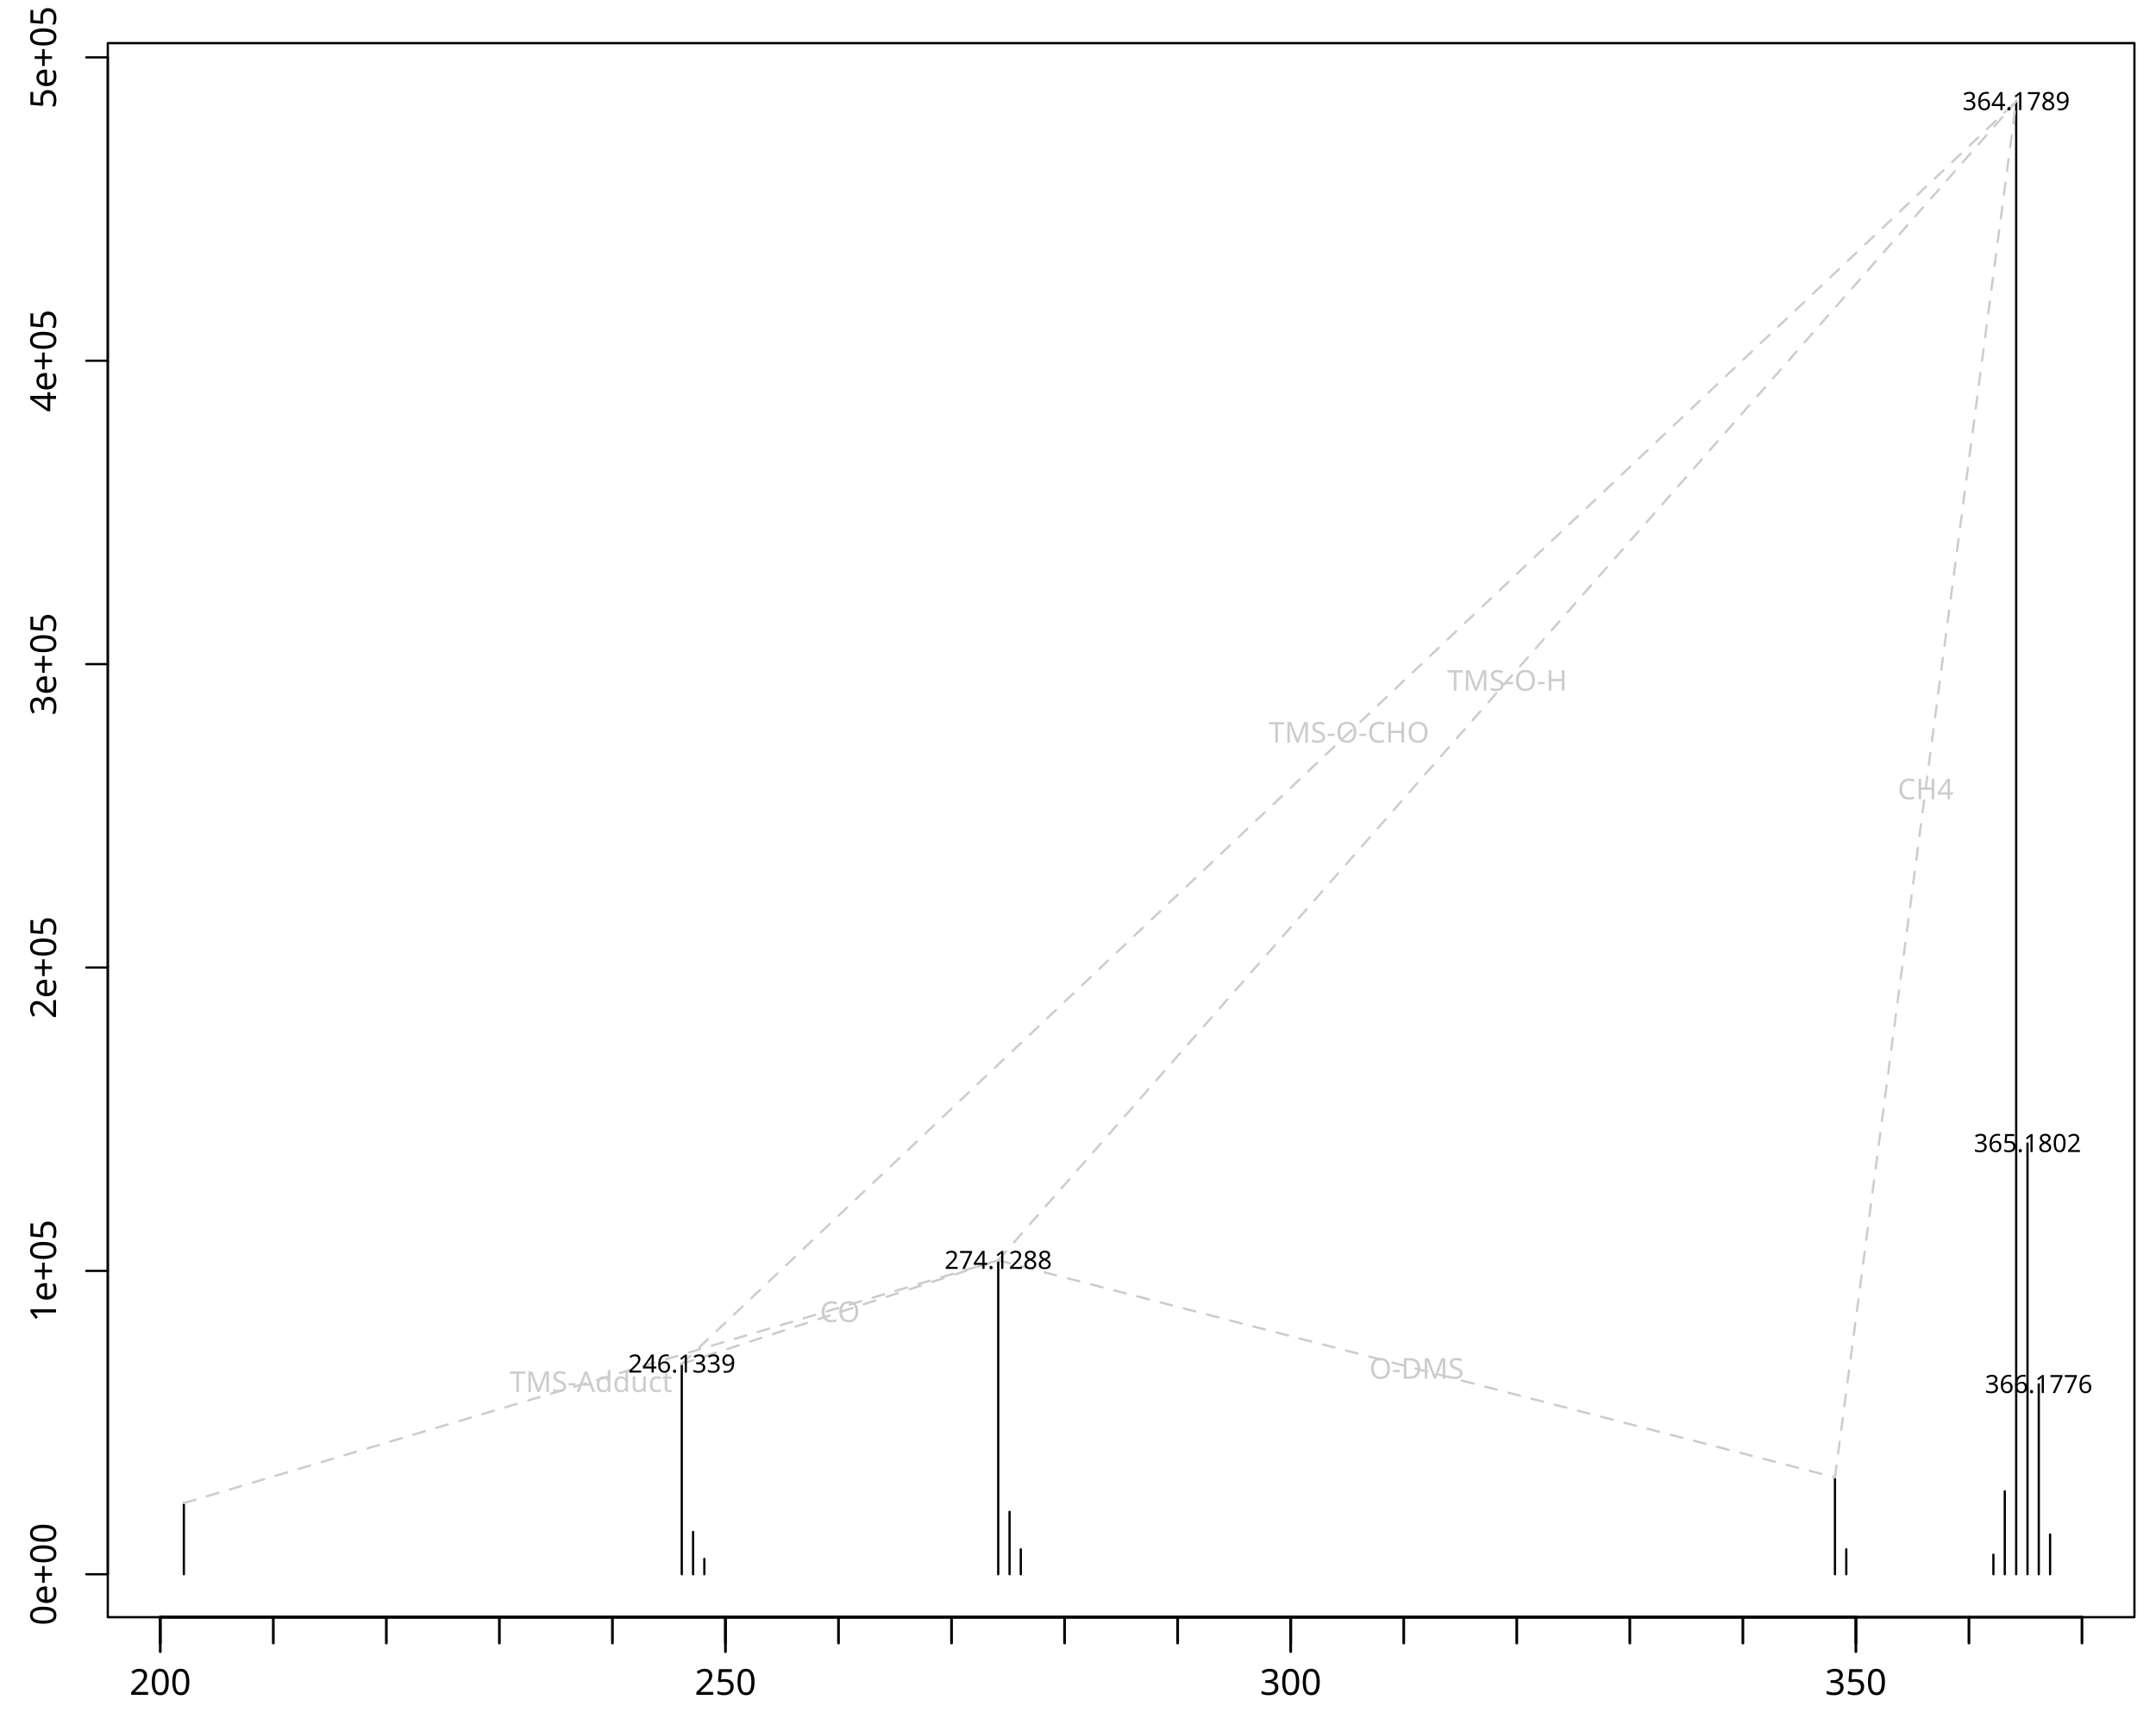
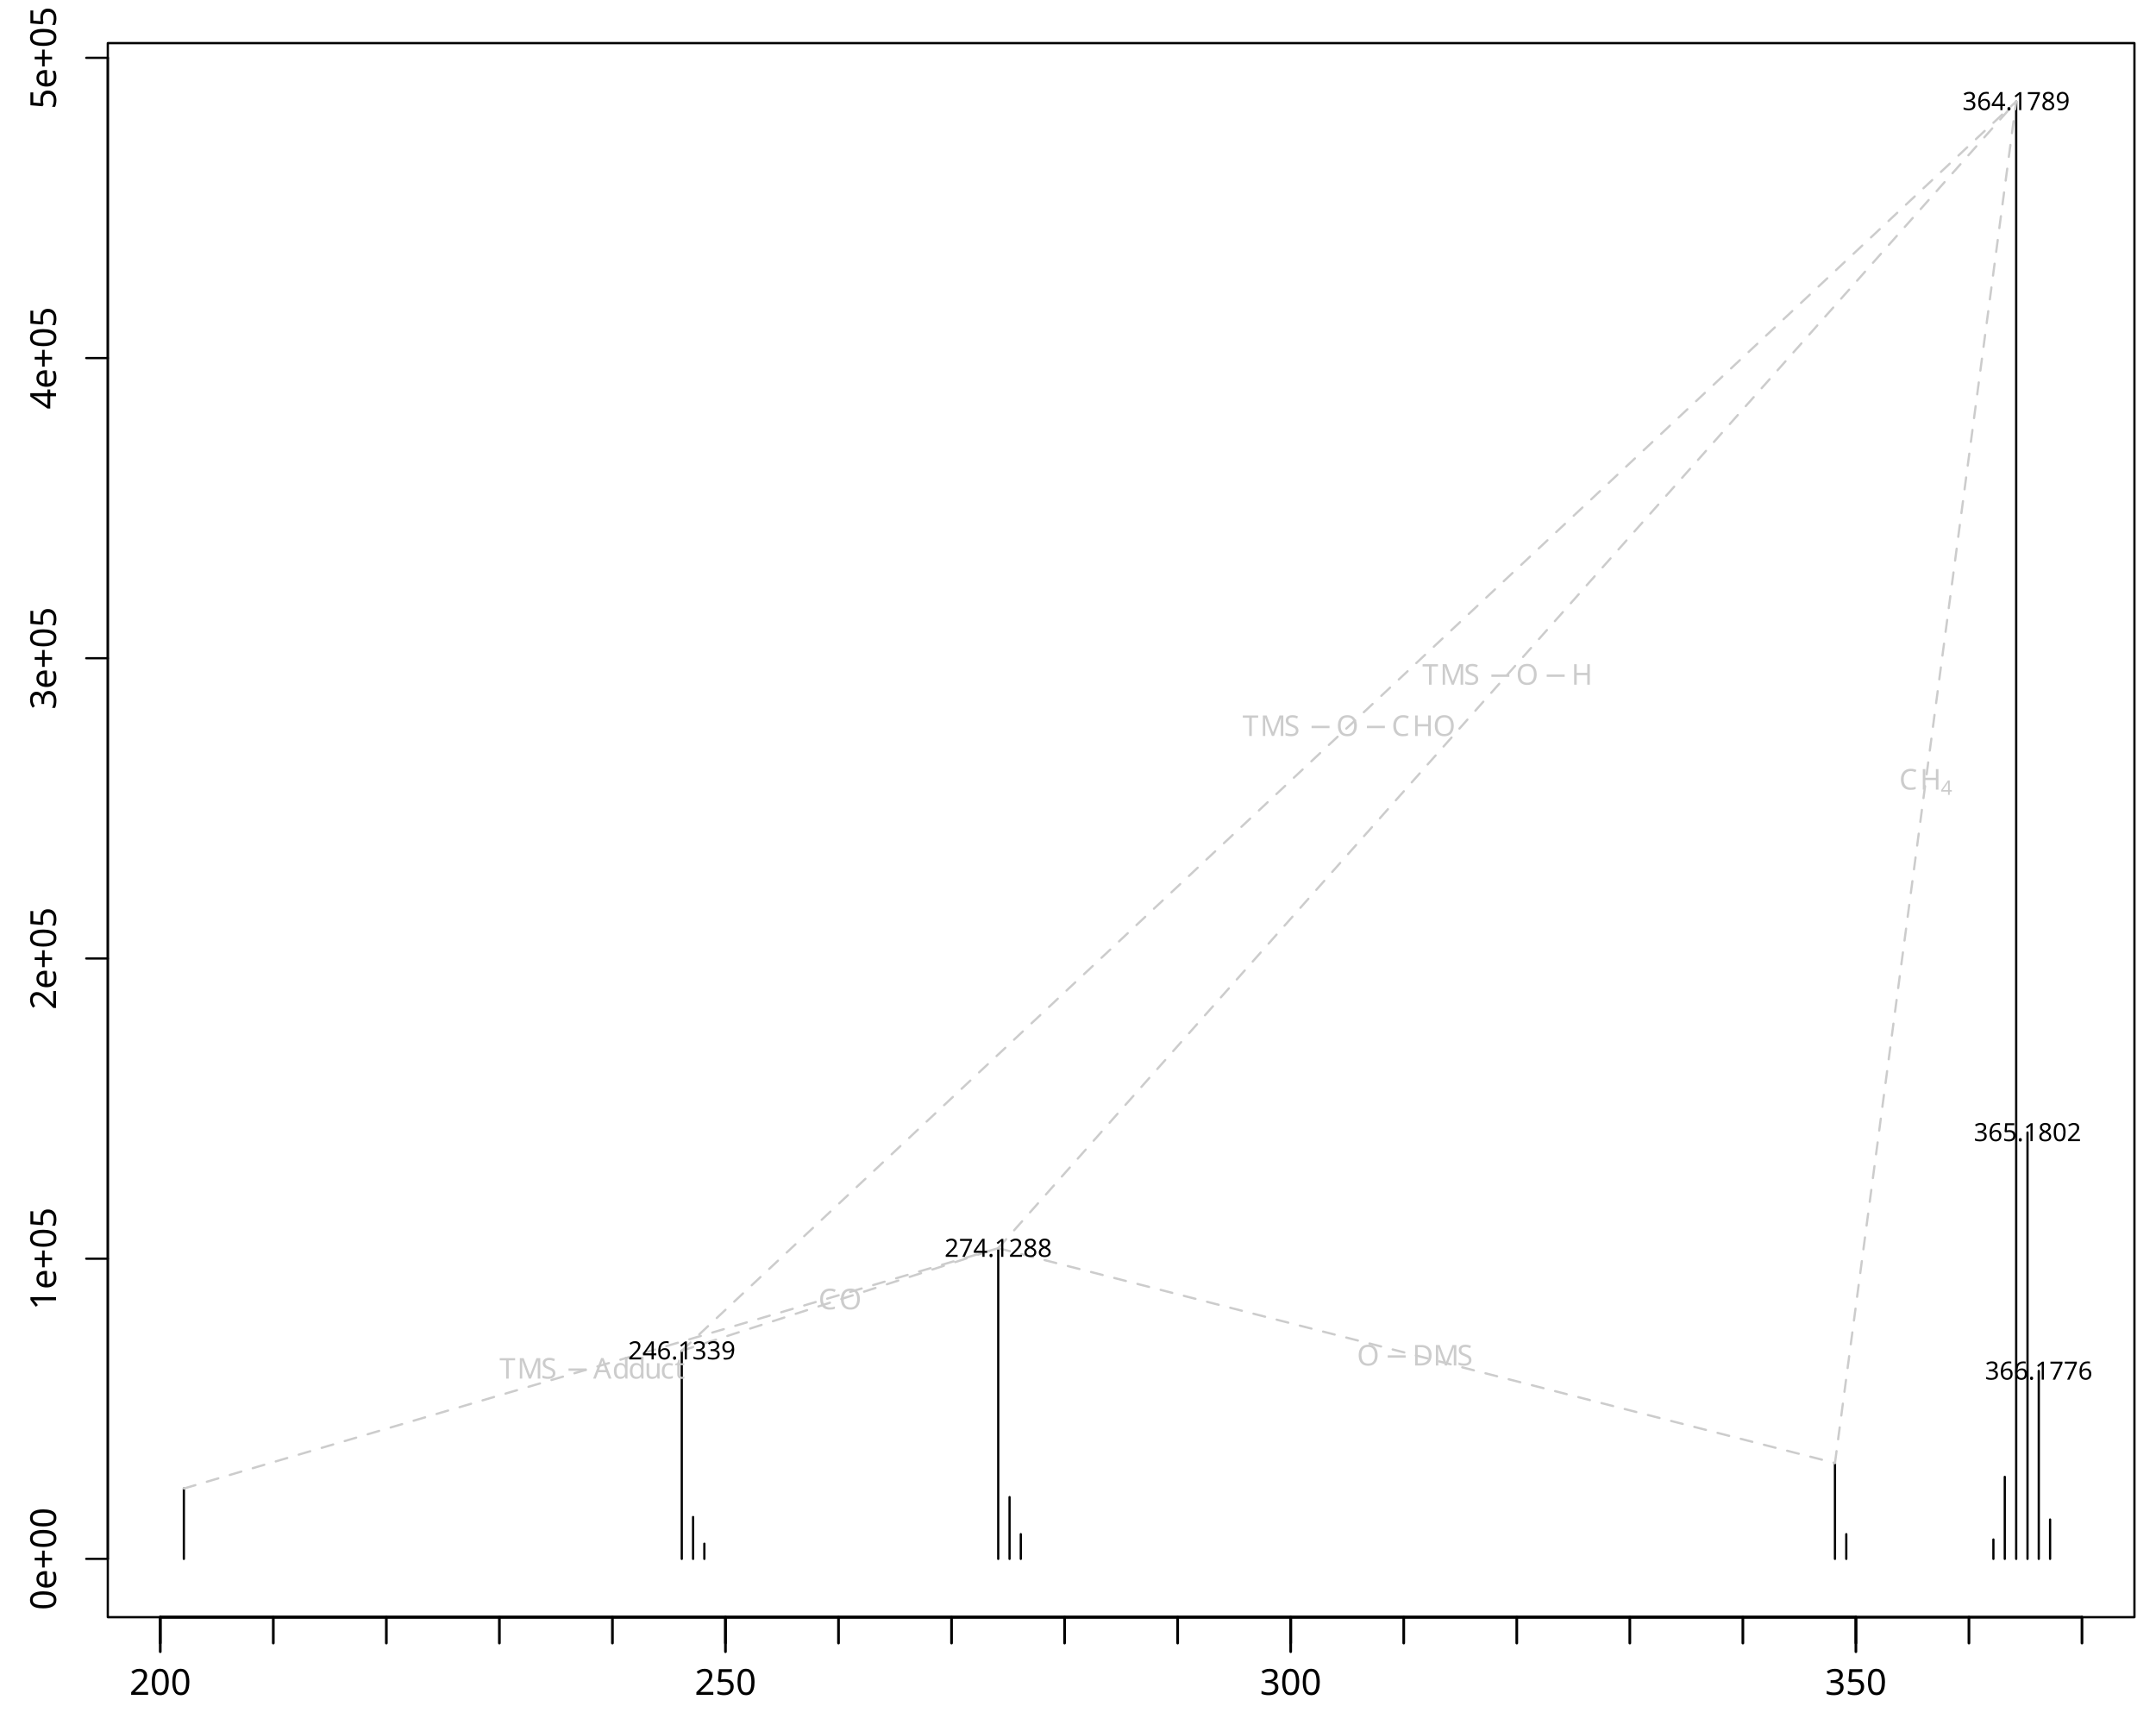
<svg xmlns="http://www.w3.org/2000/svg" class="svglite" data-engine-version="2.0" width="720.00pt" height="576.00pt" viewBox="0 0 720.00 576.00">
  <defs>
    <style type="text/css">
    .svglite line, .svglite polyline, .svglite polygon, .svglite path, .svglite rect, .svglite circle {
      fill: none;
      stroke: #000000;
      stroke-linecap: round;
      stroke-linejoin: round;
      stroke-miterlimit: 10.00;
    }
  </style>
  </defs>
  <rect width="100%" height="100%" style="stroke: none; fill: #FFFFFF;" />
  <defs>
    <clipPath id="cpMC4wMHw3MjAuMDB8MC4wMHw1NzYuMDA=">
      <rect x="0.00" y="0.00" width="720.00" height="576.00" />
    </clipPath>
  </defs>
  <g clip-path="url(#cpMC4wMHw3MjAuMDB8MC4wMHw1NzYuMDA=)">
</g>
  <defs>
    <clipPath id="cpMzYuMDB8NzEyLjgwfDE0LjQwfDU0MC4wMA==">
      <rect x="36.00" y="14.40" width="676.80" height="525.60" />
    </clipPath>
  </defs>
  <g clip-path="url(#cpMzYuMDB8NzEyLjgwfDE0LjQwfDU0MC4wMA==)">
-     <line x1="61.40" y1="525.66" x2="61.40" y2="501.92" style="stroke-width: 0.75;" />
-     <line x1="227.68" y1="525.66" x2="227.68" y2="455.43" style="stroke-width: 0.75;" />
-     <line x1="231.46" y1="525.66" x2="231.46" y2="511.53" style="stroke-width: 0.75;" />
-     <line x1="235.22" y1="525.66" x2="235.22" y2="520.53" style="stroke-width: 0.75;" />
-     <line x1="333.36" y1="525.66" x2="333.36" y2="420.82" style="stroke-width: 0.75;" />
-     <line x1="337.14" y1="525.66" x2="337.14" y2="504.81" style="stroke-width: 0.75;" />
-     <line x1="340.90" y1="525.66" x2="340.90" y2="517.33" style="stroke-width: 0.75;" />
-     <line x1="612.79" y1="525.66" x2="612.79" y2="493.31" style="stroke-width: 0.75;" />
-     <line x1="616.57" y1="525.66" x2="616.57" y2="517.33" style="stroke-width: 0.75;" />
-     <line x1="665.70" y1="525.66" x2="665.70" y2="519.12" style="stroke-width: 0.75;" />
-     <line x1="669.50" y1="525.66" x2="669.50" y2="497.98" style="stroke-width: 0.75;" />
-     <line x1="673.31" y1="525.66" x2="673.31" y2="33.87" style="stroke-width: 0.75;" />
-     <line x1="677.09" y1="525.66" x2="677.09" y2="381.79" style="stroke-width: 0.75;" />
-     <line x1="680.85" y1="525.66" x2="680.85" y2="462.25" style="stroke-width: 0.75;" />
-     <line x1="684.63" y1="525.66" x2="684.63" y2="512.38" style="stroke-width: 0.75;" />
+     <line x1="61.40" y1="520.53" x2="61.40" y2="497.04" style="stroke-width: 0.75;" />
+     <line x1="227.68" y1="520.53" x2="227.68" y2="451.03" style="stroke-width: 0.75;" />
+     <line x1="231.46" y1="520.53" x2="231.46" y2="506.55" style="stroke-width: 0.75;" />
+     <line x1="235.22" y1="520.53" x2="235.22" y2="515.46" style="stroke-width: 0.75;" />
+     <line x1="333.36" y1="520.53" x2="333.36" y2="416.78" style="stroke-width: 0.75;" />
+     <line x1="337.14" y1="520.53" x2="337.14" y2="499.90" style="stroke-width: 0.75;" />
+     <line x1="340.90" y1="520.53" x2="340.90" y2="512.28" style="stroke-width: 0.75;" />
+     <line x1="612.79" y1="520.53" x2="612.79" y2="488.52" style="stroke-width: 0.75;" />
+     <line x1="616.57" y1="520.53" x2="616.57" y2="512.28" style="stroke-width: 0.75;" />
+     <line x1="665.70" y1="520.53" x2="665.70" y2="514.06" style="stroke-width: 0.75;" />
+     <line x1="669.50" y1="520.53" x2="669.50" y2="493.14" style="stroke-width: 0.75;" />
+     <line x1="673.31" y1="520.53" x2="673.31" y2="33.87" style="stroke-width: 0.75;" />
+     <line x1="677.09" y1="520.53" x2="677.09" y2="378.16" style="stroke-width: 0.75;" />
+     <line x1="680.85" y1="520.53" x2="680.85" y2="457.78" style="stroke-width: 0.75;" />
+     <line x1="684.63" y1="520.53" x2="684.63" y2="507.39" style="stroke-width: 0.75;" />
  </g>
  <g clip-path="url(#cpMC4wMHw3MjAuMDB8MC4wMHw1NzYuMDA=)">
-     <line x1="36.00" y1="525.66" x2="36.00" y2="19.16" style="stroke-width: 0.75;" />
-     <line x1="36.00" y1="525.66" x2="28.80" y2="525.66" style="stroke-width: 0.75;" />
-     <line x1="36.00" y1="424.36" x2="28.80" y2="424.36" style="stroke-width: 0.75;" />
-     <line x1="36.00" y1="323.06" x2="28.80" y2="323.06" style="stroke-width: 0.75;" />
-     <line x1="36.00" y1="221.76" x2="28.80" y2="221.76" style="stroke-width: 0.75;" />
-     <line x1="36.00" y1="120.46" x2="28.80" y2="120.46" style="stroke-width: 0.75;" />
-     <line x1="36.00" y1="19.16" x2="28.80" y2="19.16" style="stroke-width: 0.75;" />
-     <text transform="translate(18.72,525.66) rotate(-90)" text-anchor="middle" style="font-size: 12.00px; font-family: sans;" textLength="33.71px" lengthAdjust="spacingAndGlyphs">0e+00</text>
-     <text transform="translate(18.72,424.36) rotate(-90)" text-anchor="middle" style="font-size: 12.00px; font-family: sans;" textLength="33.71px" lengthAdjust="spacingAndGlyphs">1e+05</text>
-     <text transform="translate(18.72,323.06) rotate(-90)" text-anchor="middle" style="font-size: 12.00px; font-family: sans;" textLength="33.71px" lengthAdjust="spacingAndGlyphs">2e+05</text>
-     <text transform="translate(18.72,221.76) rotate(-90)" text-anchor="middle" style="font-size: 12.00px; font-family: sans;" textLength="33.71px" lengthAdjust="spacingAndGlyphs">3e+05</text>
-     <text transform="translate(18.72,120.46) rotate(-90)" text-anchor="middle" style="font-size: 12.00px; font-family: sans;" textLength="33.71px" lengthAdjust="spacingAndGlyphs">4e+05</text>
-     <text transform="translate(18.72,19.16) rotate(-90)" text-anchor="middle" style="font-size: 12.00px; font-family: sans;" textLength="33.71px" lengthAdjust="spacingAndGlyphs">5e+05</text>
+     <line x1="36.00" y1="520.53" x2="36.00" y2="19.31" style="stroke-width: 0.75;" />
+     <line x1="36.00" y1="520.53" x2="28.80" y2="520.53" style="stroke-width: 0.75;" />
+     <line x1="36.00" y1="420.29" x2="28.80" y2="420.29" style="stroke-width: 0.75;" />
+     <line x1="36.00" y1="320.05" x2="28.80" y2="320.05" style="stroke-width: 0.75;" />
+     <line x1="36.00" y1="219.80" x2="28.80" y2="219.80" style="stroke-width: 0.75;" />
+     <line x1="36.00" y1="119.56" x2="28.80" y2="119.56" style="stroke-width: 0.75;" />
+     <line x1="36.00" y1="19.31" x2="28.80" y2="19.31" style="stroke-width: 0.75;" />
+     <text transform="translate(18.72,520.53) rotate(-90)" text-anchor="middle" style="font-size: 12.00px; font-family: sans;" textLength="33.71px" lengthAdjust="spacingAndGlyphs">0e+00</text>
+     <text transform="translate(18.72,420.29) rotate(-90)" text-anchor="middle" style="font-size: 12.00px; font-family: sans;" textLength="33.71px" lengthAdjust="spacingAndGlyphs">1e+05</text>
+     <text transform="translate(18.72,320.05) rotate(-90)" text-anchor="middle" style="font-size: 12.00px; font-family: sans;" textLength="33.71px" lengthAdjust="spacingAndGlyphs">2e+05</text>
+     <text transform="translate(18.72,219.80) rotate(-90)" text-anchor="middle" style="font-size: 12.00px; font-family: sans;" textLength="33.71px" lengthAdjust="spacingAndGlyphs">3e+05</text>
+     <text transform="translate(18.72,119.56) rotate(-90)" text-anchor="middle" style="font-size: 12.00px; font-family: sans;" textLength="33.71px" lengthAdjust="spacingAndGlyphs">4e+05</text>
+     <text transform="translate(18.72,19.31) rotate(-90)" text-anchor="middle" style="font-size: 12.00px; font-family: sans;" textLength="33.71px" lengthAdjust="spacingAndGlyphs">5e+05</text>
    <line x1="53.52" y1="540.00" x2="619.78" y2="540.00" style="stroke-width: 0.90;" />
    <line x1="53.52" y1="540.00" x2="53.52" y2="551.52" style="stroke-width: 0.90;" />
    <line x1="242.27" y1="540.00" x2="242.27" y2="551.52" style="stroke-width: 0.90;" />
    <line x1="431.03" y1="540.00" x2="431.03" y2="551.52" style="stroke-width: 0.90;" />
    <line x1="619.78" y1="540.00" x2="619.78" y2="551.52" style="stroke-width: 0.90;" />
    <text x="53.52" y="565.92" text-anchor="middle" style="font-size: 12.00px; font-family: sans;" textLength="20.02px" lengthAdjust="spacingAndGlyphs">200</text>
    <text x="242.27" y="565.92" text-anchor="middle" style="font-size: 12.00px; font-family: sans;" textLength="20.02px" lengthAdjust="spacingAndGlyphs">250</text>
    <text x="431.03" y="565.92" text-anchor="middle" style="font-size: 12.00px; font-family: sans;" textLength="20.02px" lengthAdjust="spacingAndGlyphs">300</text>
    <text x="619.78" y="565.92" text-anchor="middle" style="font-size: 12.00px; font-family: sans;" textLength="20.02px" lengthAdjust="spacingAndGlyphs">350</text>
    <line x1="53.52" y1="540.00" x2="695.28" y2="540.00" style="stroke-width: 0.90;" />
    <line x1="53.52" y1="540.00" x2="53.52" y2="548.64" style="stroke-width: 0.90;" />
    <line x1="91.27" y1="540.00" x2="91.27" y2="548.64" style="stroke-width: 0.90;" />
    <line x1="129.02" y1="540.00" x2="129.02" y2="548.64" style="stroke-width: 0.90;" />
    <line x1="166.77" y1="540.00" x2="166.77" y2="548.64" style="stroke-width: 0.90;" />
    <line x1="204.52" y1="540.00" x2="204.52" y2="548.64" style="stroke-width: 0.90;" />
    <line x1="242.27" y1="540.00" x2="242.27" y2="548.64" style="stroke-width: 0.90;" />
    <line x1="280.02" y1="540.00" x2="280.02" y2="548.64" style="stroke-width: 0.90;" />
    <line x1="317.77" y1="540.00" x2="317.77" y2="548.64" style="stroke-width: 0.90;" />
    <line x1="355.52" y1="540.00" x2="355.52" y2="548.64" style="stroke-width: 0.90;" />
    <line x1="393.28" y1="540.00" x2="393.28" y2="548.64" style="stroke-width: 0.90;" />
    <line x1="431.03" y1="540.00" x2="431.03" y2="548.64" style="stroke-width: 0.90;" />
    <line x1="468.78" y1="540.00" x2="468.78" y2="548.64" style="stroke-width: 0.90;" />
    <line x1="506.53" y1="540.00" x2="506.53" y2="548.64" style="stroke-width: 0.90;" />
    <line x1="544.28" y1="540.00" x2="544.28" y2="548.64" style="stroke-width: 0.90;" />
    <line x1="582.03" y1="540.00" x2="582.03" y2="548.64" style="stroke-width: 0.90;" />
    <line x1="619.78" y1="540.00" x2="619.78" y2="548.64" style="stroke-width: 0.90;" />
    <line x1="657.53" y1="540.00" x2="657.53" y2="548.64" style="stroke-width: 0.90;" />
    <line x1="695.28" y1="540.00" x2="695.28" y2="548.64" style="stroke-width: 0.90;" />
    <polygon points="36.00,540.00 712.80,540.00 712.80,14.40 36.00,14.40 " style="stroke-width: 0.75; fill: none;" />
  </g>
  <g clip-path="url(#cpMzYuMDB8NzEyLjgwfDE0LjQwfDU0MC4wMA==)">
-     <polyline points="612.79,493.31 673.31,33.87 " style="stroke-width: 0.75; stroke: #CCCCCC; stroke-dasharray: 4.00,4.00;" />
-     <text x="643.05" y="266.90" text-anchor="middle" style="font-size: 9.60px; fill: #CCCCCC; font-family: sans;" textLength="19.21px" lengthAdjust="spacingAndGlyphs">CH4</text>
-     <polyline points="333.36,420.82 612.79,493.31 " style="stroke-width: 0.75; stroke: #CCCCCC; stroke-dasharray: 4.00,4.00;" />
-     <text x="473.07" y="460.37" text-anchor="middle" style="font-size: 9.60px; fill: #CCCCCC; font-family: sans;" textLength="32.01px" lengthAdjust="spacingAndGlyphs">O-DMS</text>
-     <polyline points="227.68,455.43 673.31,33.87 " style="stroke-width: 0.75; stroke: #CCCCCC; stroke-dasharray: 4.00,4.00;" />
-     <text x="450.49" y="247.95" text-anchor="middle" style="font-size: 9.60px; fill: #CCCCCC; font-family: sans;" textLength="55.47px" lengthAdjust="spacingAndGlyphs">TMS-O-CHO</text>
-     <polyline points="61.40,501.92 333.36,420.82 " style="stroke-width: 0.75; stroke: #CCCCCC; stroke-dasharray: 4.00,4.00;" />
-     <text x="197.38" y="464.80" text-anchor="middle" style="font-size: 9.60px; fill: #CCCCCC; font-family: sans;" textLength="53.36px" lengthAdjust="spacingAndGlyphs">TMS-Adduct</text>
-     <polyline points="333.36,420.82 673.31,33.87 " style="stroke-width: 0.75; stroke: #CCCCCC; stroke-dasharray: 4.00,4.00;" />
-     <text x="503.33" y="230.65" text-anchor="middle" style="font-size: 9.60px; fill: #CCCCCC; font-family: sans;" textLength="41.07px" lengthAdjust="spacingAndGlyphs">TMS-O-H</text>
-     <polyline points="227.68,455.43 333.36,420.82 " style="stroke-width: 0.75; stroke: #CCCCCC; stroke-dasharray: 4.00,4.00;" />
-     <text x="280.52" y="441.43" text-anchor="middle" style="font-size: 9.60px; fill: #CCCCCC; font-family: sans;" textLength="14.41px" lengthAdjust="spacingAndGlyphs">CO</text>
-     <text x="227.68" y="458.32" text-anchor="middle" style="font-size: 8.40px; font-family: sans;" textLength="35.04px" lengthAdjust="spacingAndGlyphs">246.1339</text>
-     <text x="333.36" y="423.71" text-anchor="middle" style="font-size: 8.40px; font-family: sans;" textLength="35.04px" lengthAdjust="spacingAndGlyphs">274.1288</text>
+     <polyline points="612.79,488.52 673.31,33.87 " style="stroke-width: 0.75; stroke: #CCCCCC; stroke-dasharray: 4.00,4.00;" />
+     <text x="634.24" y="263.66" style="font-size: 9.60px; fill: #CCCCCC; font-family: sans;" textLength="6.94px" lengthAdjust="spacingAndGlyphs">C</text>
+     <text x="641.18" y="263.66" style="font-size: 9.60px; fill: #CCCCCC; font-family: sans;" textLength="6.94px" lengthAdjust="spacingAndGlyphs">H</text>
+     <text x="648.11" y="265.43" style="font-size: 6.72px; fill: #CCCCCC; font-family: sans;" textLength="3.74px" lengthAdjust="spacingAndGlyphs">4</text>
+     <polyline points="333.36,416.78 612.79,488.52 " style="stroke-width: 0.75; stroke: #CCCCCC; stroke-dasharray: 4.00,4.00;" />
+     <text x="453.16" y="455.96" style="font-size: 9.60px; fill: #CCCCCC; font-family: sans;" textLength="7.47px" lengthAdjust="spacingAndGlyphs">O</text>
+     <text x="462.41" y="455.96" style="font-size: 9.60px; fill: #CCCCCC; font-family: sans;" textLength="7.46px" lengthAdjust="spacingAndGlyphs">−</text>
+     <text x="471.65" y="455.96" style="font-size: 9.60px; fill: #CCCCCC; font-family: sans;" textLength="6.94px" lengthAdjust="spacingAndGlyphs">D</text>
+     <text x="478.58" y="455.96" style="font-size: 9.60px; fill: #CCCCCC; font-family: sans;" textLength="8.00px" lengthAdjust="spacingAndGlyphs">M</text>
+     <text x="486.58" y="455.96" style="font-size: 9.60px; fill: #CCCCCC; font-family: sans;" textLength="6.41px" lengthAdjust="spacingAndGlyphs">S</text>
+     <polyline points="227.68,451.03 673.31,33.87 " style="stroke-width: 0.75; stroke: #CCCCCC; stroke-dasharray: 4.00,4.00;" />
+     <text x="414.94" y="245.75" style="font-size: 9.60px; fill: #CCCCCC; font-family: sans;" textLength="5.86px" lengthAdjust="spacingAndGlyphs">T</text>
+     <text x="420.80" y="245.75" style="font-size: 9.60px; fill: #CCCCCC; font-family: sans;" textLength="8.00px" lengthAdjust="spacingAndGlyphs">M</text>
+     <text x="428.80" y="245.75" style="font-size: 9.60px; fill: #CCCCCC; font-family: sans;" textLength="6.41px" lengthAdjust="spacingAndGlyphs">S</text>
+     <text x="436.98" y="245.75" style="font-size: 9.60px; fill: #CCCCCC; font-family: sans;" textLength="7.46px" lengthAdjust="spacingAndGlyphs">−</text>
+     <text x="446.22" y="245.75" style="font-size: 9.60px; fill: #CCCCCC; font-family: sans;" textLength="7.47px" lengthAdjust="spacingAndGlyphs">O</text>
+     <text x="455.47" y="245.75" style="font-size: 9.60px; fill: #CCCCCC; font-family: sans;" textLength="7.46px" lengthAdjust="spacingAndGlyphs">−</text>
+     <text x="464.71" y="245.75" style="font-size: 9.60px; fill: #CCCCCC; font-family: sans;" textLength="6.94px" lengthAdjust="spacingAndGlyphs">C</text>
+     <text x="471.64" y="245.75" style="font-size: 9.60px; fill: #CCCCCC; font-family: sans;" textLength="6.94px" lengthAdjust="spacingAndGlyphs">H</text>
+     <text x="478.58" y="245.75" style="font-size: 9.60px; fill: #CCCCCC; font-family: sans;" textLength="7.47px" lengthAdjust="spacingAndGlyphs">O</text>
+     <polyline points="61.40,497.04 333.36,416.78 " style="stroke-width: 0.75; stroke: #CCCCCC; stroke-dasharray: 4.00,4.00;" />
+     <text x="166.79" y="460.34" style="font-size: 9.60px; fill: #CCCCCC; font-family: sans;" textLength="5.86px" lengthAdjust="spacingAndGlyphs">T</text>
+     <text x="172.66" y="460.34" style="font-size: 9.60px; fill: #CCCCCC; font-family: sans;" textLength="8.00px" lengthAdjust="spacingAndGlyphs">M</text>
+     <text x="180.66" y="460.34" style="font-size: 9.60px; fill: #CCCCCC; font-family: sans;" textLength="6.41px" lengthAdjust="spacingAndGlyphs">S</text>
+     <text x="188.84" y="460.34" style="font-size: 9.60px; fill: #CCCCCC; font-family: sans;" textLength="7.46px" lengthAdjust="spacingAndGlyphs">−</text>
+     <text x="198.08" y="460.34" style="font-size: 9.60px; fill: #CCCCCC; font-family: sans;" textLength="6.41px" lengthAdjust="spacingAndGlyphs">A</text>
+     <text x="204.48" y="460.34" style="font-size: 9.60px; fill: #CCCCCC; font-family: sans;" textLength="5.34px" lengthAdjust="spacingAndGlyphs">d</text>
+     <text x="209.82" y="460.34" style="font-size: 9.60px; fill: #CCCCCC; font-family: sans;" textLength="5.34px" lengthAdjust="spacingAndGlyphs">d</text>
+     <text x="215.16" y="460.34" style="font-size: 9.60px; fill: #CCCCCC; font-family: sans;" textLength="5.34px" lengthAdjust="spacingAndGlyphs">u</text>
+     <text x="220.50" y="460.34" style="font-size: 9.60px; fill: #CCCCCC; font-family: sans;" textLength="4.80px" lengthAdjust="spacingAndGlyphs">c</text>
+     <text x="225.30" y="460.34" style="font-size: 9.60px; fill: #CCCCCC; font-family: sans;" textLength="2.67px" lengthAdjust="spacingAndGlyphs">t</text>
+     <polyline points="333.36,416.78 673.31,33.87 " style="stroke-width: 0.75; stroke: #CCCCCC; stroke-dasharray: 4.00,4.00;" />
+     <text x="474.98" y="228.63" style="font-size: 9.60px; fill: #CCCCCC; font-family: sans;" textLength="5.86px" lengthAdjust="spacingAndGlyphs">T</text>
+     <text x="480.85" y="228.63" style="font-size: 9.60px; fill: #CCCCCC; font-family: sans;" textLength="8.00px" lengthAdjust="spacingAndGlyphs">M</text>
+     <text x="488.85" y="228.63" style="font-size: 9.60px; fill: #CCCCCC; font-family: sans;" textLength="6.41px" lengthAdjust="spacingAndGlyphs">S</text>
+     <text x="497.03" y="228.63" style="font-size: 9.60px; fill: #CCCCCC; font-family: sans;" textLength="7.46px" lengthAdjust="spacingAndGlyphs">−</text>
+     <text x="506.27" y="228.63" style="font-size: 9.60px; fill: #CCCCCC; font-family: sans;" textLength="7.47px" lengthAdjust="spacingAndGlyphs">O</text>
+     <text x="515.51" y="228.63" style="font-size: 9.60px; fill: #CCCCCC; font-family: sans;" textLength="7.46px" lengthAdjust="spacingAndGlyphs">−</text>
+     <text x="524.75" y="228.63" style="font-size: 9.60px; fill: #CCCCCC; font-family: sans;" textLength="6.94px" lengthAdjust="spacingAndGlyphs">H</text>
+     <polyline points="227.68,451.03 333.36,416.78 " style="stroke-width: 0.75; stroke: #CCCCCC; stroke-dasharray: 4.00,4.00;" />
+     <text x="273.32" y="437.21" style="font-size: 9.60px; fill: #CCCCCC; font-family: sans;" textLength="6.94px" lengthAdjust="spacingAndGlyphs">C</text>
+     <text x="280.25" y="437.21" style="font-size: 9.60px; fill: #CCCCCC; font-family: sans;" textLength="7.47px" lengthAdjust="spacingAndGlyphs">O</text>
+     <text x="227.68" y="453.92" text-anchor="middle" style="font-size: 8.40px; font-family: sans;" textLength="35.04px" lengthAdjust="spacingAndGlyphs">246.1339</text>
+     <text x="333.36" y="419.68" text-anchor="middle" style="font-size: 8.40px; font-family: sans;" textLength="35.04px" lengthAdjust="spacingAndGlyphs">274.1288</text>
    <text x="673.31" y="36.76" text-anchor="middle" style="font-size: 8.40px; font-family: sans;" textLength="35.04px" lengthAdjust="spacingAndGlyphs">364.1789</text>
-     <text x="677.09" y="384.68" text-anchor="middle" style="font-size: 8.40px; font-family: sans;" textLength="35.04px" lengthAdjust="spacingAndGlyphs">365.1802</text>
-     <text x="680.85" y="465.15" text-anchor="middle" style="font-size: 8.40px; font-family: sans;" textLength="35.04px" lengthAdjust="spacingAndGlyphs">366.1776</text>
+     <text x="677.09" y="381.05" text-anchor="middle" style="font-size: 8.40px; font-family: sans;" textLength="35.04px" lengthAdjust="spacingAndGlyphs">365.1802</text>
+     <text x="680.85" y="460.68" text-anchor="middle" style="font-size: 8.40px; font-family: sans;" textLength="35.04px" lengthAdjust="spacingAndGlyphs">366.1776</text>
  </g>
-   <defs>
-     <clipPath id="cpNTkuMDR8Njg5Ljc2fDU5LjA0fDUwMi41Ng==">
-       <rect x="59.04" y="59.04" width="630.72" height="443.52" />
-     </clipPath>
-   </defs>
-   <g clip-path="url(#cpNTkuMDR8Njg5Ljc2fDU5LjA0fDUwMi41Ng==)">
- </g>
</svg>
